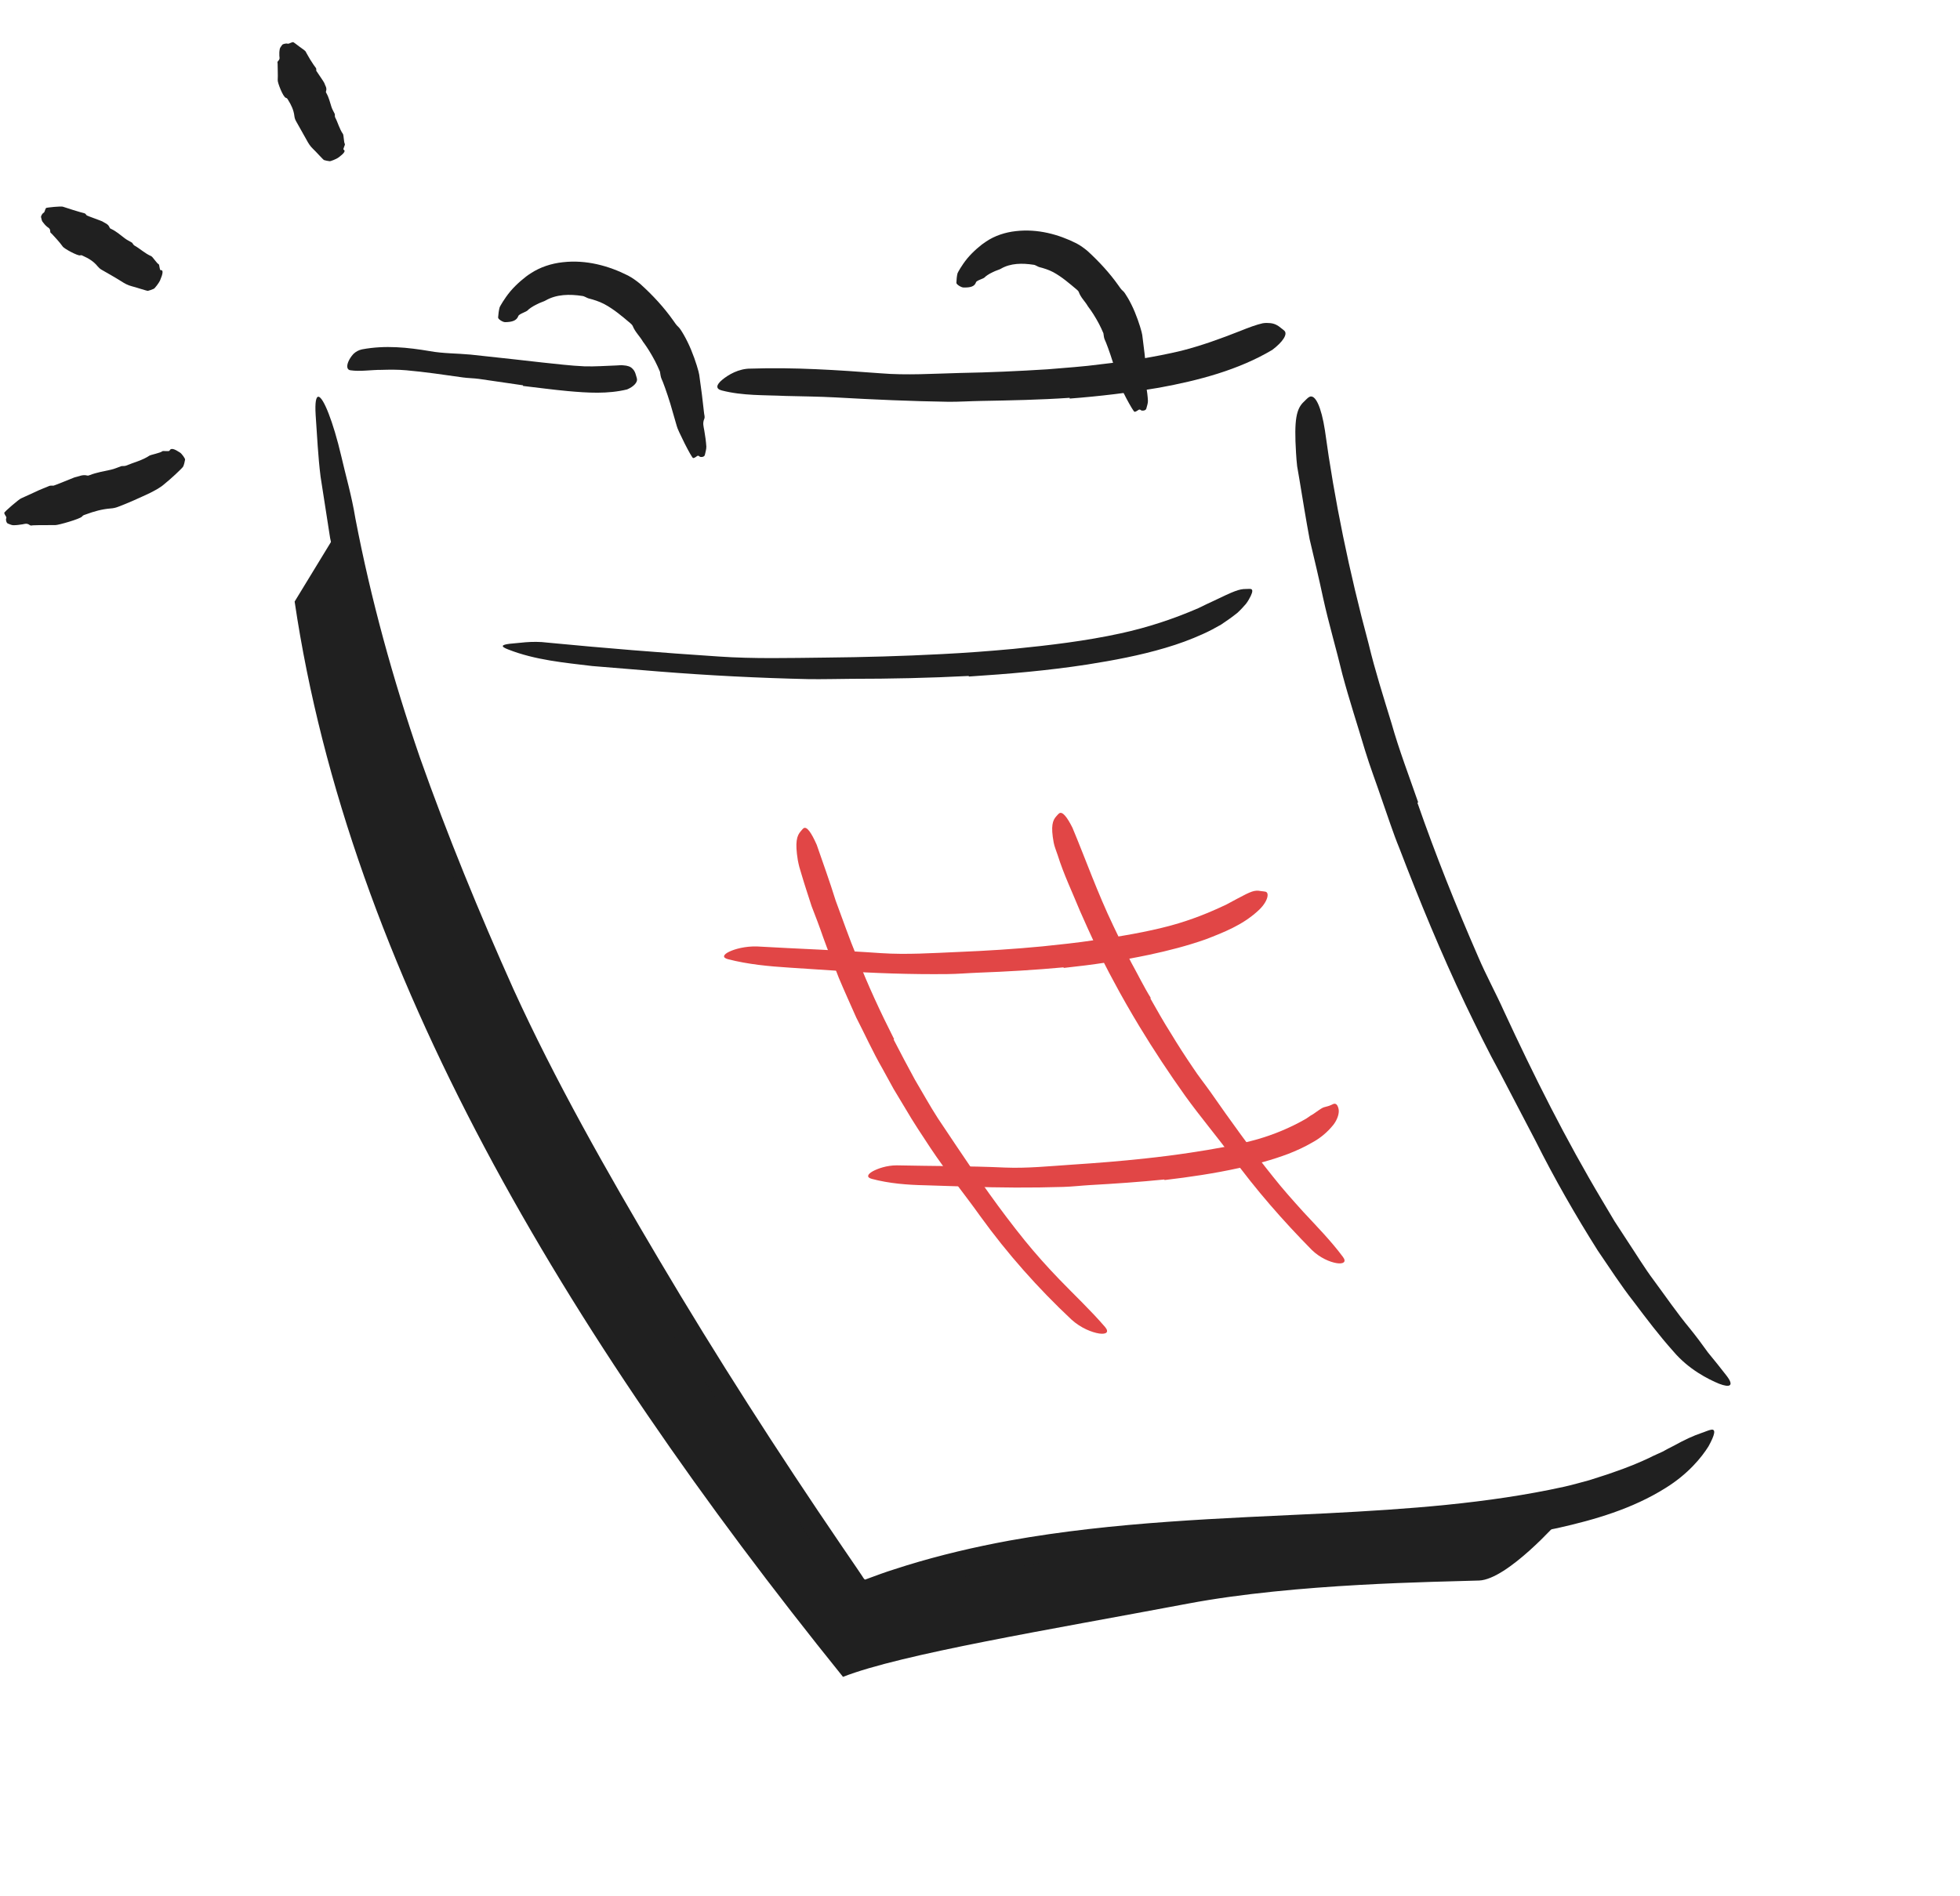
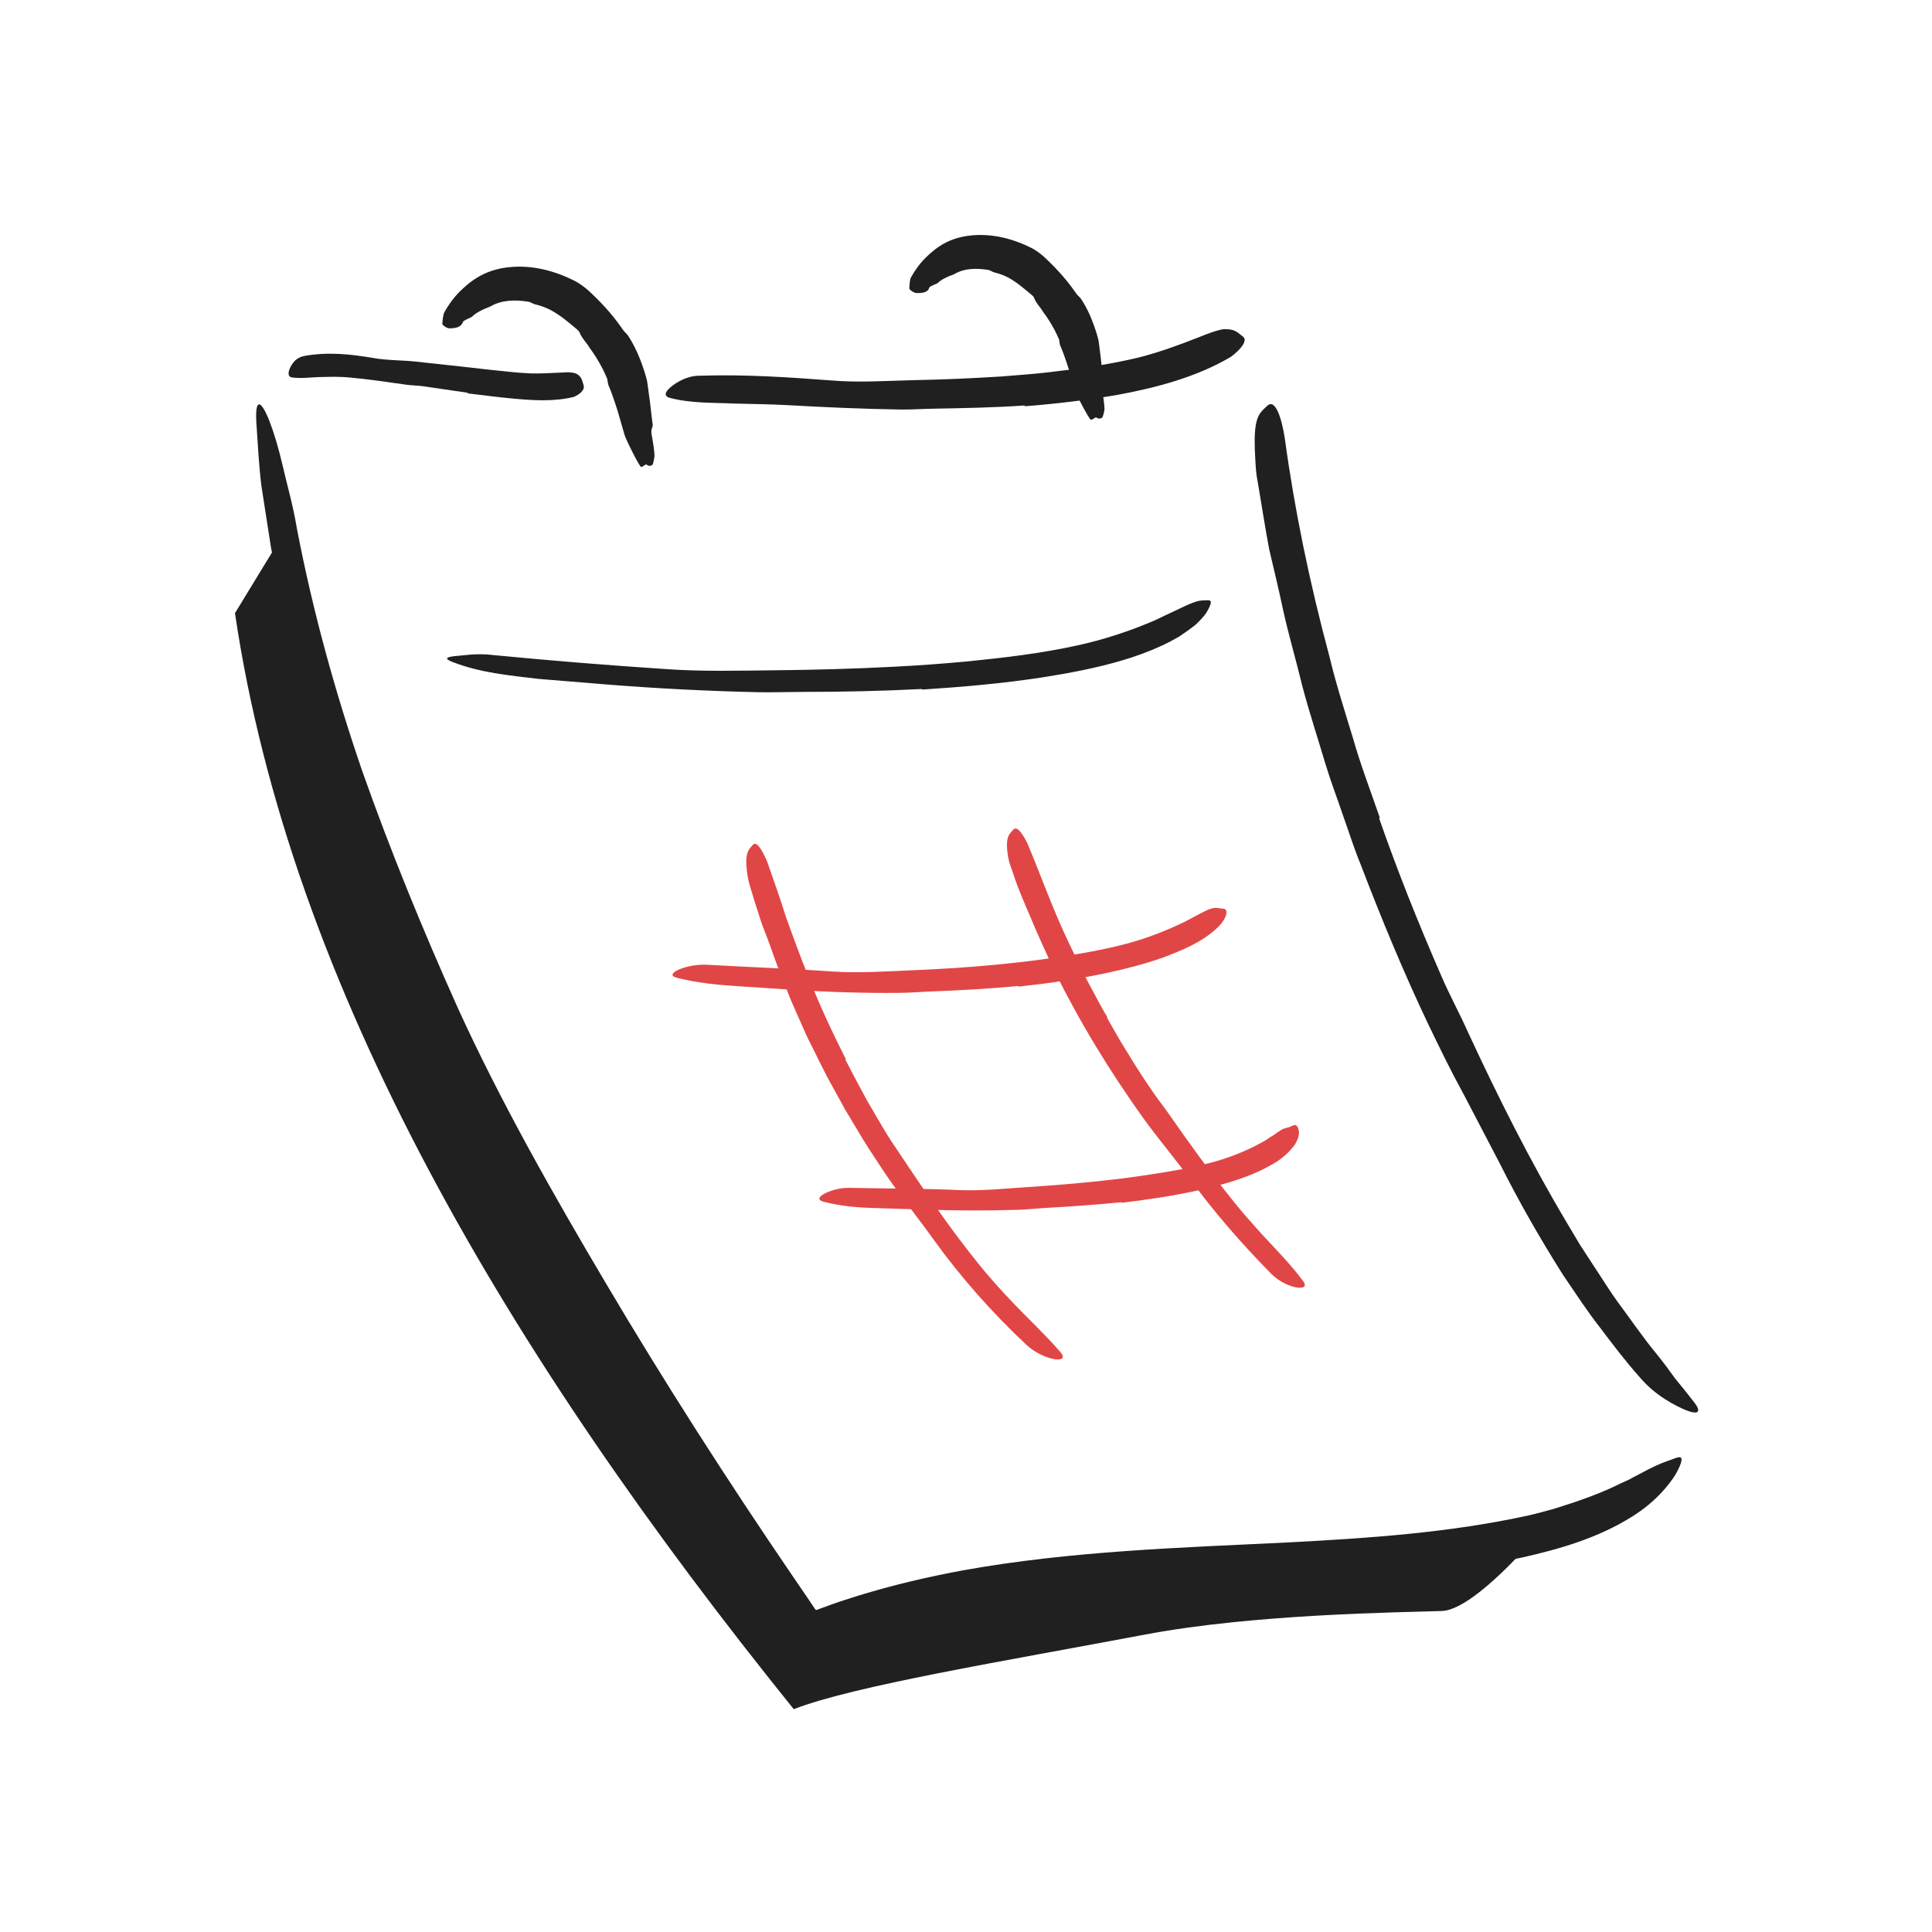
- <svg xmlns="http://www.w3.org/2000/svg" width="153" height="148" viewBox="0 0 153 148" fill="none">
-   <path fill-rule="evenodd" clip-rule="evenodd" d="M69.336 125.578L66.644 126.563C66.59 126.564 66.509 126.653 66.477 126.583L66.365 126.424L66.141 126.106L65.695 125.471L64.86 124.24L63.023 121.49C61.786 119.666 60.607 117.801 59.403 115.954C58.191 114.113 57.035 112.235 55.863 110.368C54.68 108.508 53.546 106.615 52.41 104.725C50.722 101.986 49.091 99.209 47.482 96.426C41.963 86.515 36.964 76.297 32.867 65.711C31.122 60.988 29.378 56.226 28.062 51.395C27.129 48.318 26.434 45.163 25.769 42.008L25.025 37.224C24.824 35.623 24.754 34.006 24.64 32.402C24.519 30.396 25.013 30.649 25.65 32.283C25.968 33.099 26.323 34.259 26.65 35.658C26.966 37.059 27.448 38.68 27.74 40.47C28.951 46.79 30.67 53.017 32.775 59.14C34.933 65.246 37.403 71.264 40.08 77.235C43.329 84.361 47.362 91.468 51.449 98.366C55.94 105.955 60.714 113.39 65.689 120.689L66.839 122.372L67.249 122.98C67.342 123.097 67.413 123.287 67.529 123.338L68.77 122.884C69.422 122.647 70.088 122.453 70.747 122.236C73.396 121.421 76.09 120.789 78.798 120.291C87.021 118.814 95.371 118.561 103.541 118.163C109.883 117.837 116.136 117.402 122.116 116.083C122.774 115.939 123.405 115.747 124.046 115.581C124.668 115.372 125.304 115.193 125.923 114.966C127.081 114.569 128.006 114.184 128.756 113.827C129.122 113.635 129.476 113.496 129.784 113.348C130.078 113.183 130.348 113.041 130.6 112.916C131.57 112.384 132.198 112.103 132.784 111.903C133.057 111.817 133.387 111.658 133.597 111.631C133.952 111.586 133.87 112.02 133.369 112.931C132.836 113.788 131.774 115.096 130.019 116.183C127.421 117.813 124.491 118.664 121.586 119.315C118.665 119.95 115.705 120.279 112.748 120.534C106.829 121.018 100.888 121.135 94.988 121.469C86.25 121.955 77.466 122.796 69.369 125.639L69.336 125.578Z" fill="#202020" />
-   <path fill-rule="evenodd" clip-rule="evenodd" d="M110.645 62.677C112.058 66.743 113.662 70.751 115.388 74.707C116.006 76.157 116.768 77.539 117.411 78.976C119.743 84.014 122.238 88.996 125.088 93.769L126.036 95.361L127.046 96.911C127.73 97.936 128.366 98.996 129.098 99.972C130.03 101.23 130.918 102.535 131.916 103.736C132.407 104.344 132.876 104.971 133.331 105.61C133.825 106.207 134.311 106.814 134.79 107.433C135.381 108.207 135.054 108.375 134.194 108.044C133.362 107.7 131.822 106.935 130.622 105.515C129.519 104.28 128.53 102.975 127.545 101.664C126.527 100.372 125.651 98.997 124.723 97.646C122.978 94.88 121.348 92.04 119.879 89.105C118.97 87.364 118.045 85.594 117.115 83.813C116.147 82.05 115.263 80.232 114.394 78.426C112.502 74.446 110.82 70.367 109.245 66.253C108.729 64.999 108.322 63.702 107.867 62.425C107.434 61.139 106.946 59.875 106.552 58.577C105.966 56.607 105.323 54.652 104.792 52.666C104.31 50.666 103.726 48.698 103.287 46.704C102.958 45.151 102.59 43.62 102.228 42.089C101.94 40.544 101.691 38.991 101.433 37.431C101.374 37.087 101.316 36.747 101.257 36.406C101.214 36.064 101.194 35.717 101.17 35.365C101.009 32.755 101.192 31.913 101.793 31.357C101.933 31.23 102.068 31.064 102.208 30.991C102.678 30.749 103.145 31.784 103.426 33.608C104.163 39.02 105.323 44.65 106.832 50.256C107.333 52.349 107.992 54.411 108.626 56.483C109.215 58.568 109.995 60.599 110.704 62.65L110.645 62.677Z" fill="#202020" />
-   <path fill-rule="evenodd" clip-rule="evenodd" d="M115.456 123.41C112.283 123.52 101.163 123.623 92.747 125.21C81.894 127.256 70.346 129.153 65.805 130.932C44.008 103.894 27.249 75.706 23 46.97L26.459 41.297C26.459 41.297 39.91 88.557 53.796 105.991L66.858 125.53C66.858 125.53 77.754 120.128 121.704 118.755C121.704 118.755 117.675 123.333 115.456 123.41Z" fill="#202020" />
-   <path fill-rule="evenodd" clip-rule="evenodd" d="M83.495 31.062C81.185 31.221 78.879 31.264 76.579 31.306C75.74 31.319 74.904 31.377 74.066 31.373C71.111 31.328 68.164 31.197 65.227 31.031C63.924 30.962 62.613 30.948 61.319 30.916C59.66 30.838 57.984 30.911 56.344 30.488C55.833 30.361 55.921 30.033 56.378 29.654C56.835 29.274 57.663 28.769 58.614 28.782C61.992 28.669 65.34 28.891 68.732 29.147C70.761 29.317 72.871 29.175 74.942 29.122C77.221 29.082 79.497 28.979 81.771 28.836C83.165 28.715 84.568 28.63 85.954 28.44C88.061 28.201 90.168 27.877 92.211 27.39C93.793 26.988 95.301 26.437 96.79 25.851C97.118 25.721 97.438 25.59 97.771 25.476C98.08 25.369 98.341 25.291 98.566 25.242C98.793 25.203 98.995 25.216 99.163 25.231C99.502 25.267 99.741 25.397 99.972 25.594C100.077 25.683 100.199 25.757 100.273 25.841C100.513 26.096 100.157 26.685 99.313 27.321C96.687 28.883 93.581 29.706 90.48 30.272C88.167 30.662 85.831 30.943 83.504 31.121L83.495 31.062Z" fill="#202020" />
-   <path fill-rule="evenodd" clip-rule="evenodd" d="M40.828 30.086L37.39 29.585C36.972 29.528 36.55 29.529 36.133 29.471C34.661 29.263 33.191 29.043 31.721 28.913C31.069 28.852 30.41 28.861 29.771 28.88C28.94 28.875 28.142 29.027 27.347 28.911C27.095 28.875 27.038 28.61 27.191 28.244C27.266 28.062 27.399 27.843 27.585 27.64C27.765 27.463 27.997 27.334 28.26 27.279C30.079 26.938 31.825 27.126 33.559 27.418C34.596 27.607 35.681 27.588 36.741 27.688L40.226 28.067L42.367 28.308C43.449 28.417 44.532 28.557 45.61 28.603C46.448 28.632 47.276 28.562 48.108 28.536C48.291 28.53 48.472 28.502 48.655 28.525C48.995 28.546 49.214 28.625 49.361 28.778C49.51 28.911 49.589 29.085 49.646 29.306C49.673 29.406 49.71 29.501 49.724 29.587C49.771 29.855 49.469 30.189 48.952 30.407C47.437 30.777 45.873 30.676 44.309 30.535C43.148 30.429 41.986 30.268 40.826 30.135L40.828 30.086Z" fill="#202020" />
-   <path fill-rule="evenodd" clip-rule="evenodd" d="M40.459 24.681C40.327 25.032 39.99 25.147 39.429 25.154C39.252 25.156 38.872 24.922 38.883 24.786C38.905 24.524 38.932 24.25 39.003 23.992C39.035 23.919 39.346 23.342 39.838 22.748C40.334 22.161 41.026 21.591 41.419 21.349C42.161 20.855 43.048 20.57 43.936 20.475C45.76 20.267 47.521 20.756 49.024 21.515C49.36 21.693 49.678 21.922 49.972 22.164C50.955 23.049 51.833 24.001 52.564 25.039C52.683 25.213 52.804 25.395 52.962 25.535C53.104 25.644 53.597 26.455 53.949 27.315C54.306 28.173 54.556 29.054 54.582 29.261C54.733 30.296 54.859 31.291 54.963 32.28C54.977 32.42 55.039 32.559 54.976 32.705C54.828 33.042 54.929 33.324 54.979 33.622C55.049 34.034 55.11 34.444 55.137 34.861C55.145 35.068 55.07 35.294 55.024 35.515C54.982 35.717 54.66 35.702 54.609 35.647C54.466 35.49 54.361 35.677 54.24 35.728C54.199 35.745 54.146 35.767 54.109 35.768C53.995 35.779 52.872 33.529 52.832 33.274C52.823 33.244 52.578 32.396 52.321 31.506C52.053 30.633 51.734 29.763 51.648 29.599C51.564 29.423 51.554 29.219 51.518 29.025C51.501 28.987 51.244 28.355 50.915 27.795C50.597 27.225 50.226 26.721 50.195 26.687C49.946 26.252 49.583 25.935 49.392 25.456C49.351 25.363 49.272 25.3 49.201 25.234C48.563 24.696 47.937 24.155 47.159 23.737C46.768 23.536 46.35 23.401 45.939 23.298C45.865 23.28 45.797 23.234 45.725 23.203C45.634 23.162 45.543 23.115 45.447 23.108C44.463 22.956 43.439 22.973 42.587 23.463C42.496 23.529 42.178 23.612 41.878 23.776C41.57 23.922 41.276 24.13 41.188 24.234C41.094 24.346 40.502 24.517 40.459 24.681Z" fill="#202020" />
-   <path fill-rule="evenodd" clip-rule="evenodd" d="M76.185 22.048C76.075 22.372 75.752 22.463 75.205 22.448C75.033 22.444 74.651 22.211 74.657 22.083C74.668 21.837 74.685 21.579 74.746 21.337C74.773 21.269 75.055 20.733 75.507 20.179C75.962 19.631 76.601 19.096 76.965 18.868C77.651 18.402 78.477 18.135 79.303 18.046C81 17.851 82.635 18.301 84.027 19.001C84.338 19.166 84.633 19.379 84.903 19.606C85.807 20.436 86.618 21.317 87.296 22.274C87.406 22.435 87.517 22.604 87.669 22.729C87.804 22.828 88.262 23.576 88.586 24.368C88.915 25.159 89.144 25.969 89.166 26.159C89.293 27.114 89.4 28.027 89.485 28.934C89.496 29.063 89.556 29.19 89.49 29.324C89.337 29.637 89.432 29.894 89.476 30.167C89.538 30.543 89.591 30.918 89.609 31.3C89.613 31.49 89.534 31.699 89.483 31.903C89.437 32.089 89.117 32.082 89.068 32.033C88.929 31.892 88.82 32.066 88.699 32.115C88.658 32.132 88.604 32.154 88.568 32.155C88.456 32.168 87.38 30.119 87.345 29.886C87.336 29.859 87.109 29.087 86.87 28.274C86.621 27.48 86.327 26.691 86.247 26.543C86.168 26.384 86.164 26.197 86.133 26.02C86.119 25.986 85.881 25.414 85.58 24.91C85.289 24.397 84.951 23.947 84.923 23.917C84.701 23.524 84.369 23.246 84.212 22.803C84.179 22.717 84.107 22.661 84.043 22.603C83.468 22.124 82.913 21.632 82.214 21.249C81.864 21.066 81.488 20.946 81.119 20.853C81.053 20.837 80.993 20.792 80.928 20.763C80.847 20.725 80.766 20.68 80.68 20.673C79.799 20.538 78.883 20.541 78.125 20.986C78.044 21.046 77.758 21.114 77.486 21.256C77.207 21.383 76.94 21.566 76.86 21.661C76.778 21.762 76.22 21.896 76.185 22.048Z" fill="#202020" />
-   <path fill-rule="evenodd" clip-rule="evenodd" d="M75.62 52.78C72.569 52.938 69.52 53.003 66.474 53.003C65.362 53.011 64.252 53.042 63.142 53.028C59.227 52.941 55.319 52.742 51.419 52.43C49.687 52.288 47.949 52.146 46.23 52.005C44.036 51.74 41.788 51.541 39.68 50.715C39.023 50.466 39.165 50.345 39.783 50.267C40.393 50.232 41.502 50.016 42.738 50.177C47.15 50.603 51.605 50.966 56.114 51.262C58.811 51.449 61.628 51.376 64.391 51.346C67.431 51.316 70.472 51.234 73.508 51.073C75.377 50.981 77.244 50.839 79.104 50.667C81.919 50.387 84.749 50.051 87.483 49.453C89.605 48.993 91.641 48.313 93.551 47.484C93.957 47.28 94.367 47.09 94.774 46.901C96.281 46.177 96.718 45.983 97.264 45.989C97.388 45.992 97.533 45.97 97.631 45.988C97.798 46.019 97.794 46.195 97.634 46.533C97.552 46.697 97.438 46.92 97.267 47.144C97.088 47.35 96.872 47.594 96.603 47.843C96.191 48.176 95.757 48.477 95.314 48.774C94.864 49.032 94.392 49.286 93.917 49.497C92.965 49.932 91.982 50.29 90.979 50.585C88.975 51.18 86.917 51.565 84.856 51.89C81.791 52.361 78.704 52.626 75.627 52.825L75.62 52.78Z" fill="#202020" />
-   <path fill-rule="evenodd" clip-rule="evenodd" d="M69.758 81.167C70.291 82.211 70.846 83.248 71.406 84.281C72.008 85.292 72.573 86.327 73.212 87.317L74.646 89.461C76.329 91.984 78.073 94.483 79.989 96.853C80.841 97.902 81.748 98.916 82.678 99.881C83.874 101.123 85.133 102.301 86.261 103.612C86.611 104.023 86.349 104.204 85.798 104.122C85.252 104.036 84.383 103.711 83.635 103.03C81.024 100.579 78.641 97.895 76.529 94.973C75.279 93.218 73.86 91.483 72.64 89.646C71.973 88.634 71.299 87.628 70.69 86.58L69.754 85.022L68.879 83.429C68.134 82.137 67.52 80.772 66.839 79.449C66.383 78.415 65.912 77.385 65.475 76.343C65.081 75.284 64.629 74.249 64.258 73.189C63.975 72.364 63.667 71.556 63.352 70.749C63.09 69.925 62.811 69.105 62.568 68.271C62.449 67.906 62.348 67.545 62.279 67.164C62.049 65.746 62.198 65.259 62.508 64.905C62.583 64.824 62.652 64.722 62.728 64.67C62.979 64.498 63.34 65.022 63.756 65.968C64.25 67.394 64.771 68.833 65.229 70.309C65.771 71.764 66.28 73.244 66.886 74.704C67.731 76.888 68.731 79.033 69.798 81.142L69.758 81.167Z" fill="#E14646" />
-   <path fill-rule="evenodd" clip-rule="evenodd" d="M89.796 77.954C90.317 78.872 90.833 79.795 91.403 80.689C91.949 81.597 92.526 82.488 93.124 83.367C93.548 84.016 94.034 84.621 94.483 85.253C96.046 87.496 97.646 89.731 99.367 91.873C100.121 92.831 100.942 93.743 101.752 94.642C102.811 95.782 103.905 96.895 104.838 98.151C105.129 98.543 104.858 98.71 104.342 98.629C103.829 98.546 103.053 98.23 102.404 97.6C100.157 95.321 98.042 92.906 96.135 90.289C94.992 88.73 93.689 87.195 92.532 85.587C91.268 83.815 90.064 81.996 88.935 80.131C88.242 78.981 87.571 77.819 86.942 76.633C85.964 74.85 85.124 72.983 84.306 71.133C83.712 69.677 83.035 68.275 82.564 66.77C82.459 66.44 82.315 66.129 82.251 65.782C82.015 64.5 82.162 64.051 82.47 63.721C82.545 63.645 82.613 63.551 82.689 63.502C82.939 63.338 83.3 63.799 83.716 64.628C84.756 67.118 85.676 69.73 86.907 72.291C87.358 73.241 87.82 74.191 88.296 75.137C88.813 76.064 89.273 77.022 89.835 77.928L89.796 77.954Z" fill="#E14646" />
-   <path fill-rule="evenodd" clip-rule="evenodd" d="M83.024 75.532C80.807 75.737 78.589 75.867 76.372 75.948C75.564 75.978 74.757 76.052 73.949 76.058C71.097 76.088 68.248 75.99 65.408 75.802C64.147 75.719 62.883 75.636 61.632 75.555C60.027 75.453 58.412 75.302 56.843 74.9C56.353 74.779 56.459 74.534 56.915 74.314C57.371 74.094 58.173 73.877 59.087 73.9C62.315 74.087 65.533 74.195 68.798 74.424C70.753 74.552 72.789 74.419 74.786 74.332C76.984 74.242 79.182 74.105 81.374 73.894C82.721 73.754 84.07 73.615 85.408 73.412C87.436 73.118 89.474 72.787 91.431 72.257C92.949 71.844 94.393 71.27 95.75 70.618C96.037 70.463 96.32 70.312 96.608 70.157C97.659 69.6 97.923 69.48 98.415 69.575C98.529 69.596 98.661 69.594 98.764 69.621C99.123 69.665 98.991 70.434 98.157 71.16C96.962 72.24 95.533 72.799 94.114 73.346C92.678 73.853 91.199 74.231 89.712 74.549C87.503 75.017 85.267 75.34 83.033 75.578L83.024 75.532Z" fill="#E14646" />
-   <path fill-rule="evenodd" clip-rule="evenodd" d="M90.891 92.097C88.96 92.29 87.03 92.425 85.101 92.532C84.397 92.573 83.697 92.656 82.993 92.677C80.51 92.754 78.027 92.739 75.547 92.654C74.444 92.62 73.341 92.585 72.247 92.549C70.843 92.52 69.422 92.413 68.046 92.046C67.617 91.931 67.719 91.686 68.121 91.459C68.522 91.242 69.217 90.992 70.004 90.993C72.8 91.055 75.603 91.034 78.453 91.165C80.16 91.236 81.929 91.055 83.667 90.939C85.58 90.814 87.495 90.662 89.402 90.454C90.576 90.329 91.747 90.181 92.912 90.004C94.676 89.736 96.45 89.439 98.145 88.96C99.455 88.584 100.709 88.055 101.814 87.43C102.07 87.302 102.249 87.12 102.493 87.001C102.876 86.736 103.081 86.584 103.23 86.507C103.296 86.469 103.382 86.445 103.482 86.421C103.561 86.397 103.652 86.373 103.761 86.341C103.866 86.311 103.974 86.243 104.075 86.204C104.243 86.138 104.393 86.209 104.479 86.541C104.578 86.868 104.419 87.392 104.089 87.822C103.596 88.438 103.014 88.9 102.413 89.221C101.812 89.572 101.196 89.847 100.568 90.094C99.31 90.57 98.018 90.91 96.72 91.201C94.792 91.626 92.844 91.912 90.9 92.141L90.891 92.097Z" fill="#E14646" />
-   <path fill-rule="evenodd" clip-rule="evenodd" d="M13.236 35.181C13.34 34.948 13.628 35.057 14.055 35.339C14.191 35.43 14.464 35.801 14.447 35.894C14.413 36.075 14.373 36.256 14.307 36.413C14.281 36.52 13.243 37.473 12.865 37.766C12.514 38.084 12.113 38.284 11.709 38.492C10.885 38.877 10.062 39.256 9.23 39.569C9.043 39.642 8.852 39.688 8.65 39.7C7.961 39.752 7.323 39.935 6.701 40.166C6.596 40.204 6.483 40.221 6.405 40.331C6.27 40.517 4.559 41.002 4.325 41C3.741 41.009 3.151 40.994 2.572 41.017C2.489 41.02 2.414 41.067 2.318 40.996C2.093 40.831 1.935 40.911 1.762 40.939C1.521 40.976 1.282 41.014 1.029 41.009C0.903 41.007 0.754 40.93 0.613 40.879C0.485 40.832 0.449 40.544 0.474 40.502C0.55 40.381 0.421 40.279 0.373 40.167C0.357 40.131 0.336 40.081 0.331 40.048C0.314 39.977 1.495 38.965 1.646 38.915C1.663 38.907 2.148 38.685 2.66 38.452C3.163 38.203 3.707 38.013 3.81 37.957C3.92 37.901 4.053 37.921 4.179 37.921C4.244 37.92 5.753 37.293 5.812 37.277C6.143 37.212 6.434 37.031 6.809 37.13C6.883 37.15 6.944 37.12 7.007 37.096C7.538 36.891 8.102 36.798 8.655 36.676C8.94 36.615 9.197 36.492 9.467 36.399C9.515 36.383 9.575 36.394 9.628 36.389C9.696 36.384 9.766 36.388 9.827 36.363C10.444 36.103 11.113 35.949 11.663 35.578C11.792 35.501 12.539 35.361 12.669 35.235C12.745 35.176 13.196 35.283 13.236 35.181Z" fill="#202020" />
-   <path fill-rule="evenodd" clip-rule="evenodd" d="M12.541 21.092C12.771 21.064 12.718 21.384 12.488 21.91C12.416 22.077 12.089 22.514 12.006 22.549C11.843 22.617 11.685 22.68 11.55 22.709C11.468 22.724 10.59 22.421 10.277 22.348C9.976 22.272 9.721 22.128 9.473 21.969C8.97 21.651 8.446 21.36 7.925 21.059C7.81 20.993 7.71 20.902 7.619 20.792C7.312 20.412 6.917 20.173 6.492 19.985C6.421 19.953 6.36 19.901 6.253 19.94C6.083 19.995 4.974 19.408 4.883 19.232C4.621 18.868 4.323 18.564 4.032 18.243C3.99 18.198 3.923 18.192 3.922 18.082C3.918 17.83 3.792 17.798 3.692 17.719C3.551 17.609 3.431 17.462 3.315 17.308C3.259 17.228 3.24 17.084 3.206 16.966C3.176 16.858 3.337 16.646 3.376 16.632C3.486 16.592 3.491 16.449 3.538 16.348C3.553 16.312 3.573 16.267 3.592 16.242C3.621 16.204 4.834 16.078 4.925 16.145C4.938 16.149 5.3 16.265 5.686 16.39C6.07 16.51 6.477 16.629 6.565 16.645C6.659 16.658 6.712 16.747 6.772 16.82C6.801 16.85 7.944 17.256 7.984 17.286C8.188 17.429 8.45 17.475 8.56 17.778C8.582 17.838 8.632 17.853 8.677 17.874C9.066 18.056 9.395 18.341 9.736 18.606C9.911 18.74 10.113 18.83 10.301 18.945C10.334 18.966 10.351 19.014 10.378 19.046C10.41 19.087 10.438 19.139 10.481 19.163C10.936 19.416 11.313 19.792 11.802 20C11.917 20.045 12.248 20.576 12.381 20.626C12.457 20.655 12.45 21.103 12.541 21.092Z" fill="#202020" />
-   <path fill-rule="evenodd" clip-rule="evenodd" d="M26.824 11.688C27.016 11.777 26.825 12.007 26.403 12.313C26.269 12.411 25.812 12.599 25.73 12.587C25.57 12.564 25.415 12.539 25.294 12.498C25.223 12.471 24.649 11.821 24.424 11.614C24.211 11.413 24.067 11.176 23.936 10.931L23.096 9.436C23.034 9.322 22.996 9.198 22.98 9.062C22.927 8.595 22.734 8.195 22.493 7.81C22.452 7.746 22.433 7.67 22.322 7.64C22.108 7.612 21.656 6.442 21.679 6.255C21.701 5.811 21.669 5.392 21.671 4.964C21.67 4.905 21.625 4.855 21.702 4.774C21.884 4.587 21.808 4.484 21.806 4.355C21.794 4.18 21.805 3.997 21.842 3.812C21.86 3.72 21.956 3.609 22.024 3.508C22.088 3.416 22.374 3.385 22.413 3.401C22.521 3.449 22.639 3.357 22.753 3.32C22.792 3.309 22.842 3.293 22.876 3.288C22.912 3.283 23.133 3.463 23.37 3.639C23.619 3.811 23.86 3.987 23.864 4.036C23.864 4.036 24.028 4.338 24.205 4.635C24.392 4.932 24.592 5.234 24.648 5.292C24.704 5.351 24.686 5.442 24.688 5.525C24.701 5.557 25.31 6.43 25.314 6.476C25.374 6.688 25.547 6.849 25.447 7.14C25.428 7.197 25.457 7.233 25.479 7.271C25.669 7.604 25.758 7.987 25.878 8.361C25.938 8.55 26.05 8.719 26.133 8.9C26.148 8.932 26.136 8.978 26.139 9.017C26.143 9.065 26.138 9.119 26.159 9.159C26.383 9.578 26.488 10.057 26.77 10.458C26.836 10.548 26.838 11.134 26.919 11.239C26.965 11.297 26.747 11.652 26.824 11.688Z" fill="#202020" />
+ <svg xmlns="http://www.w3.org/2000/svg" width="148" height="148" viewBox="0 0 148 148" fill="none">
+   <path fill-rule="evenodd" clip-rule="evenodd" d="M64.336 125.578L61.644 126.563C61.59 126.564 61.509 126.653 61.477 126.583L61.365 126.424L61.141 126.106L60.695 125.471L59.86 124.24L58.023 121.49C56.786 119.666 55.607 117.801 54.403 115.954C53.191 114.113 52.035 112.235 50.863 110.368C49.68 108.508 48.546 106.615 47.41 104.725C45.722 101.986 44.091 99.209 42.482 96.426C36.963 86.515 31.964 76.297 27.867 65.711C26.122 60.988 24.378 56.226 23.062 51.395C22.129 48.318 21.434 45.163 20.769 42.008L20.025 37.224C19.824 35.623 19.754 34.006 19.64 32.402C19.519 30.396 20.013 30.649 20.65 32.283C20.968 33.099 21.323 34.259 21.65 35.658C21.966 37.059 22.448 38.68 22.74 40.47C23.951 46.79 25.67 53.017 27.775 59.14C29.933 65.246 32.403 71.264 35.08 77.235C38.329 84.361 42.362 91.468 46.449 98.366C50.94 105.955 55.714 113.39 60.689 120.689L61.839 122.372L62.249 122.98C62.342 123.097 62.413 123.287 62.529 123.338L63.77 122.884C64.422 122.647 65.088 122.453 65.747 122.236C68.396 121.421 71.09 120.789 73.798 120.291C82.021 118.814 90.371 118.561 98.541 118.163C104.883 117.837 111.136 117.402 117.116 116.083C117.774 115.939 118.405 115.747 119.046 115.581C119.668 115.372 120.304 115.193 120.923 114.966C122.081 114.569 123.006 114.184 123.756 113.827C124.122 113.635 124.476 113.496 124.784 113.348C125.078 113.183 125.348 113.041 125.6 112.916C126.57 112.384 127.198 112.103 127.784 111.903C128.057 111.817 128.387 111.658 128.597 111.631C128.952 111.586 128.87 112.02 128.369 112.931C127.836 113.788 126.774 115.096 125.019 116.183C122.421 117.813 119.491 118.664 116.586 119.315C113.665 119.95 110.705 120.279 107.748 120.534C101.829 121.018 95.888 121.135 89.988 121.469C81.25 121.955 72.466 122.796 64.369 125.639L64.336 125.578Z" fill="#202020" />
+   <path fill-rule="evenodd" clip-rule="evenodd" d="M105.645 62.677C107.058 66.743 108.662 70.751 110.388 74.707C111.006 76.157 111.768 77.539 112.411 78.976C114.743 84.014 117.238 88.996 120.088 93.769L121.036 95.361L122.046 96.911C122.73 97.936 123.366 98.996 124.098 99.972C125.03 101.23 125.918 102.535 126.916 103.736C127.407 104.344 127.876 104.971 128.331 105.61C128.825 106.207 129.311 106.814 129.79 107.433C130.381 108.207 130.054 108.375 129.194 108.044C128.362 107.7 126.822 106.935 125.622 105.515C124.519 104.28 123.53 102.975 122.545 101.664C121.527 100.372 120.651 98.997 119.723 97.646C117.978 94.88 116.348 92.04 114.879 89.105C113.97 87.364 113.045 85.594 112.115 83.813C111.147 82.05 110.263 80.232 109.394 78.426C107.502 74.446 105.82 70.367 104.245 66.253C103.729 64.999 103.322 63.702 102.867 62.425C102.434 61.139 101.946 59.875 101.552 58.577C100.966 56.607 100.323 54.652 99.792 52.666C99.31 50.666 98.726 48.698 98.287 46.704C97.958 45.151 97.59 43.62 97.228 42.089C96.94 40.544 96.691 38.991 96.433 37.431C96.374 37.087 96.316 36.747 96.257 36.406C96.214 36.064 96.194 35.717 96.17 35.365C96.009 32.755 96.192 31.913 96.793 31.357C96.933 31.23 97.068 31.064 97.208 30.991C97.678 30.749 98.145 31.784 98.426 33.608C99.163 39.02 100.323 44.65 101.832 50.256C102.333 52.349 102.992 54.411 103.626 56.483C104.215 58.568 104.995 60.599 105.704 62.65L105.645 62.677Z" fill="#202020" />
+   <path fill-rule="evenodd" clip-rule="evenodd" d="M110.456 123.41C107.283 123.52 96.163 123.623 87.747 125.21C76.894 127.256 65.346 129.153 60.805 130.932C39.008 103.894 22.249 75.706 18 46.97L21.459 41.297C21.459 41.297 34.91 88.557 48.796 105.991L61.858 125.53C61.858 125.53 72.754 120.128 116.704 118.755C116.704 118.755 112.675 123.333 110.456 123.41" fill="#202020" />
+   <path fill-rule="evenodd" clip-rule="evenodd" d="M78.495 31.062C76.185 31.221 73.879 31.264 71.579 31.306C70.74 31.319 69.904 31.377 69.066 31.373C66.111 31.328 63.164 31.197 60.227 31.031C58.924 30.962 57.613 30.948 56.319 30.916C54.66 30.838 52.984 30.911 51.344 30.488C50.833 30.361 50.921 30.033 51.378 29.654C51.835 29.274 52.663 28.769 53.614 28.782C56.992 28.669 60.34 28.891 63.732 29.147C65.761 29.317 67.871 29.175 69.942 29.122C72.221 29.082 74.497 28.979 76.771 28.836C78.165 28.715 79.568 28.63 80.954 28.44C83.061 28.201 85.168 27.877 87.211 27.39C88.793 26.988 90.301 26.437 91.79 25.851C92.118 25.721 92.438 25.59 92.771 25.476C93.08 25.369 93.341 25.291 93.566 25.242C93.793 25.203 93.995 25.216 94.163 25.231C94.502 25.267 94.741 25.397 94.972 25.594C95.077 25.683 95.199 25.757 95.273 25.841C95.513 26.096 95.157 26.685 94.313 27.321C91.687 28.883 88.581 29.706 85.48 30.272C83.167 30.662 80.831 30.943 78.504 31.121L78.495 31.062Z" fill="#202020" />
+   <path fill-rule="evenodd" clip-rule="evenodd" d="M35.828 30.086L32.39 29.585C31.972 29.528 31.55 29.529 31.133 29.471C29.661 29.263 28.191 29.043 26.721 28.913C26.069 28.852 25.41 28.861 24.771 28.88C23.94 28.875 23.142 29.027 22.347 28.911C22.095 28.875 22.038 28.61 22.191 28.244C22.266 28.062 22.399 27.843 22.585 27.64C22.765 27.463 22.997 27.334 23.26 27.279C25.079 26.938 26.825 27.126 28.559 27.418C29.596 27.607 30.681 27.588 31.741 27.688L35.226 28.067L37.367 28.308C38.449 28.417 39.532 28.557 40.61 28.603C41.448 28.632 42.276 28.562 43.108 28.536C43.291 28.53 43.472 28.502 43.655 28.525C43.995 28.546 44.214 28.625 44.361 28.778C44.51 28.911 44.589 29.085 44.646 29.306C44.673 29.406 44.71 29.501 44.724 29.587C44.771 29.855 44.469 30.189 43.952 30.407C42.437 30.777 40.873 30.676 39.309 30.535C38.148 30.429 36.986 30.268 35.826 30.135L35.828 30.086Z" fill="#202020" />
+   <path fill-rule="evenodd" clip-rule="evenodd" d="M35.459 24.681C35.327 25.032 34.99 25.147 34.429 25.154C34.252 25.156 33.872 24.922 33.883 24.786C33.905 24.524 33.932 24.25 34.003 23.992C34.035 23.919 34.346 23.342 34.838 22.748C35.334 22.161 36.026 21.591 36.419 21.349C37.161 20.855 38.048 20.57 38.936 20.475C40.76 20.267 42.521 20.756 44.024 21.515C44.36 21.693 44.678 21.922 44.972 22.164C45.955 23.049 46.833 24.001 47.564 25.039C47.683 25.213 47.804 25.395 47.962 25.535C48.104 25.644 48.597 26.455 48.949 27.315C49.306 28.173 49.556 29.054 49.582 29.261C49.733 30.296 49.859 31.291 49.963 32.28C49.977 32.42 50.039 32.559 49.976 32.705C49.828 33.042 49.929 33.324 49.979 33.622C50.049 34.034 50.11 34.444 50.137 34.861C50.145 35.068 50.07 35.294 50.024 35.515C49.982 35.717 49.66 35.702 49.609 35.647C49.466 35.49 49.361 35.677 49.24 35.728C49.199 35.745 49.146 35.767 49.109 35.768C48.995 35.779 47.872 33.529 47.832 33.274C47.823 33.244 47.578 32.396 47.321 31.506C47.053 30.633 46.734 29.763 46.648 29.599C46.564 29.423 46.554 29.219 46.518 29.025C46.501 28.987 46.244 28.355 45.915 27.795C45.597 27.225 45.226 26.721 45.195 26.687C44.946 26.252 44.583 25.935 44.392 25.456C44.351 25.363 44.272 25.3 44.201 25.234C43.563 24.696 42.937 24.155 42.159 23.737C41.768 23.536 41.35 23.401 40.939 23.298C40.865 23.28 40.797 23.234 40.725 23.203C40.634 23.162 40.543 23.115 40.447 23.108C39.463 22.956 38.439 22.973 37.587 23.463C37.496 23.529 37.178 23.612 36.878 23.776C36.57 23.922 36.276 24.13 36.188 24.234C36.094 24.346 35.502 24.517 35.459 24.681" fill="#202020" />
+   <path fill-rule="evenodd" clip-rule="evenodd" d="M71.185 22.048C71.075 22.372 70.752 22.463 70.205 22.448C70.033 22.444 69.651 22.211 69.657 22.083C69.668 21.837 69.685 21.579 69.746 21.337C69.773 21.269 70.055 20.733 70.507 20.179C70.962 19.631 71.601 19.096 71.965 18.868C72.651 18.402 73.477 18.135 74.303 18.046C76 17.851 77.635 18.301 79.027 19.001C79.338 19.166 79.633 19.379 79.903 19.606C80.807 20.436 81.618 21.317 82.296 22.274C82.406 22.435 82.517 22.604 82.669 22.729C82.804 22.828 83.262 23.576 83.586 24.368C83.915 25.159 84.144 25.969 84.166 26.159C84.293 27.114 84.4 28.027 84.485 28.934C84.496 29.063 84.556 29.19 84.49 29.324C84.337 29.637 84.432 29.894 84.476 30.167C84.538 30.543 84.591 30.918 84.609 31.3C84.613 31.49 84.534 31.699 84.483 31.903C84.437 32.089 84.117 32.082 84.068 32.033C83.929 31.892 83.82 32.066 83.699 32.115C83.658 32.132 83.604 32.154 83.568 32.155C83.456 32.168 82.38 30.119 82.345 29.886C82.336 29.859 82.109 29.087 81.87 28.274C81.621 27.48 81.327 26.691 81.247 26.543C81.168 26.384 81.164 26.197 81.133 26.02C81.119 25.986 80.881 25.414 80.58 24.91C80.289 24.397 79.951 23.947 79.923 23.917C79.701 23.524 79.369 23.246 79.212 22.803C79.179 22.717 79.107 22.661 79.043 22.603C78.468 22.124 77.913 21.632 77.214 21.249C76.864 21.066 76.488 20.946 76.119 20.853C76.053 20.837 75.993 20.792 75.928 20.763C75.847 20.725 75.766 20.68 75.68 20.673C74.799 20.538 73.883 20.541 73.125 20.986C73.044 21.046 72.758 21.114 72.486 21.256C72.207 21.383 71.94 21.566 71.86 21.661C71.778 21.762 71.22 21.896 71.185 22.048" fill="#202020" />
+   <path fill-rule="evenodd" clip-rule="evenodd" d="M70.62 52.78C67.569 52.938 64.52 53.003 61.474 53.003C60.362 53.011 59.252 53.042 58.142 53.028C54.227 52.941 50.319 52.742 46.419 52.43C44.687 52.288 42.949 52.146 41.23 52.005C39.036 51.74 36.788 51.541 34.68 50.715C34.023 50.466 34.165 50.345 34.783 50.267C35.393 50.232 36.502 50.016 37.738 50.177C42.15 50.603 46.605 50.966 51.114 51.262C53.811 51.449 56.628 51.376 59.391 51.346C62.431 51.316 65.472 51.234 68.508 51.073C70.377 50.981 72.244 50.839 74.104 50.667C76.919 50.387 79.749 50.051 82.483 49.453C84.605 48.993 86.641 48.313 88.551 47.484C88.957 47.28 89.367 47.09 89.774 46.901C91.281 46.177 91.718 45.983 92.264 45.989C92.388 45.992 92.533 45.97 92.631 45.988C92.798 46.019 92.794 46.195 92.634 46.533C92.552 46.697 92.438 46.92 92.267 47.144C92.088 47.35 91.872 47.594 91.603 47.843C91.191 48.176 90.757 48.477 90.314 48.774C89.864 49.032 89.392 49.286 88.917 49.497C87.965 49.932 86.982 50.29 85.979 50.585C83.975 51.18 81.917 51.565 79.856 51.89C76.791 52.361 73.704 52.626 70.627 52.825L70.62 52.78Z" fill="#202020" />
+   <path fill-rule="evenodd" clip-rule="evenodd" d="M64.758 81.167C65.291 82.211 65.846 83.248 66.406 84.281C67.008 85.292 67.573 86.327 68.212 87.317L69.646 89.461C71.329 91.984 73.073 94.483 74.989 96.853C75.841 97.902 76.748 98.916 77.678 99.881C78.874 101.123 80.133 102.301 81.261 103.612C81.611 104.023 81.349 104.204 80.798 104.122C80.252 104.036 79.383 103.711 78.635 103.03C76.024 100.579 73.641 97.895 71.529 94.973C70.279 93.218 68.86 91.483 67.64 89.646C66.973 88.634 66.299 87.628 65.69 86.58L64.754 85.022L63.879 83.429C63.134 82.137 62.52 80.772 61.839 79.449C61.383 78.415 60.912 77.385 60.475 76.343C60.081 75.284 59.629 74.249 59.258 73.189C58.975 72.364 58.667 71.556 58.352 70.749C58.09 69.925 57.811 69.105 57.568 68.271C57.449 67.906 57.348 67.545 57.279 67.164C57.049 65.746 57.198 65.259 57.508 64.905C57.583 64.824 57.652 64.722 57.728 64.67C57.979 64.498 58.34 65.022 58.756 65.968C59.25 67.394 59.771 68.833 60.229 70.309C60.771 71.764 61.28 73.244 61.886 74.704C62.731 76.888 63.731 79.033 64.798 81.142L64.758 81.167Z" fill="#E14646" />
+   <path fill-rule="evenodd" clip-rule="evenodd" d="M84.796 77.954C85.317 78.872 85.833 79.795 86.403 80.689C86.949 81.597 87.526 82.488 88.124 83.367C88.548 84.016 89.034 84.621 89.483 85.253C91.046 87.496 92.646 89.731 94.367 91.873C95.121 92.831 95.942 93.743 96.752 94.642C97.811 95.782 98.905 96.895 99.838 98.151C100.129 98.543 99.858 98.71 99.342 98.629C98.829 98.546 98.053 98.23 97.404 97.6C95.157 95.321 93.042 92.906 91.135 90.289C89.992 88.73 88.689 87.195 87.532 85.587C86.268 83.815 85.064 81.996 83.935 80.131C83.242 78.981 82.571 77.819 81.942 76.633C80.964 74.85 80.124 72.983 79.306 71.133C78.712 69.677 78.035 68.275 77.564 66.77C77.459 66.44 77.315 66.129 77.251 65.782C77.015 64.5 77.162 64.051 77.47 63.721C77.545 63.645 77.613 63.551 77.689 63.502C77.939 63.338 78.3 63.799 78.716 64.628C79.756 67.118 80.676 69.73 81.907 72.291C82.358 73.241 82.82 74.191 83.296 75.137C83.813 76.064 84.273 77.022 84.835 77.928L84.796 77.954Z" fill="#E14646" />
+   <path fill-rule="evenodd" clip-rule="evenodd" d="M78.024 75.532C75.807 75.737 73.589 75.867 71.372 75.948C70.564 75.978 69.757 76.052 68.949 76.058C66.097 76.088 63.248 75.99 60.408 75.802C59.147 75.719 57.883 75.636 56.632 75.555C55.027 75.453 53.412 75.302 51.843 74.9C51.353 74.779 51.459 74.534 51.915 74.314C52.371 74.094 53.173 73.877 54.087 73.9C57.315 74.087 60.533 74.195 63.798 74.424C65.753 74.552 67.789 74.419 69.786 74.332C71.984 74.242 74.182 74.105 76.374 73.894C77.721 73.754 79.07 73.615 80.408 73.412C82.436 73.118 84.474 72.787 86.431 72.257C87.949 71.844 89.393 71.27 90.75 70.618C91.037 70.463 91.32 70.312 91.608 70.157C92.659 69.6 92.923 69.48 93.415 69.575C93.529 69.596 93.661 69.594 93.764 69.621C94.123 69.665 93.991 70.434 93.157 71.16C91.962 72.24 90.533 72.799 89.114 73.346C87.678 73.853 86.199 74.231 84.712 74.549C82.503 75.017 80.267 75.34 78.033 75.578L78.024 75.532Z" fill="#E14646" />
+   <path fill-rule="evenodd" clip-rule="evenodd" d="M85.891 92.097C83.96 92.29 82.03 92.425 80.101 92.532C79.397 92.573 78.697 92.656 77.993 92.677C75.51 92.754 73.027 92.739 70.547 92.654C69.444 92.62 68.341 92.585 67.247 92.549C65.843 92.52 64.422 92.413 63.046 92.046C62.617 91.931 62.719 91.686 63.121 91.459C63.522 91.242 64.217 90.992 65.004 90.993C67.8 91.055 70.603 91.034 73.453 91.165C75.16 91.236 76.929 91.055 78.667 90.939C80.58 90.814 82.495 90.662 84.402 90.454C85.576 90.329 86.747 90.181 87.912 90.004C89.676 89.736 91.45 89.439 93.145 88.96C94.455 88.584 95.709 88.055 96.814 87.43C97.07 87.302 97.249 87.12 97.493 87.001C97.876 86.736 98.081 86.584 98.23 86.507C98.296 86.469 98.382 86.445 98.482 86.421C98.561 86.397 98.652 86.373 98.761 86.341C98.866 86.311 98.974 86.243 99.075 86.204C99.243 86.138 99.393 86.209 99.479 86.541C99.578 86.868 99.419 87.392 99.089 87.822C98.596 88.438 98.014 88.9 97.413 89.221C96.812 89.572 96.196 89.847 95.568 90.094C94.31 90.57 93.018 90.91 91.72 91.201C89.792 91.626 87.844 91.912 85.9 92.141L85.891 92.097Z" fill="#E14646" />
</svg>
